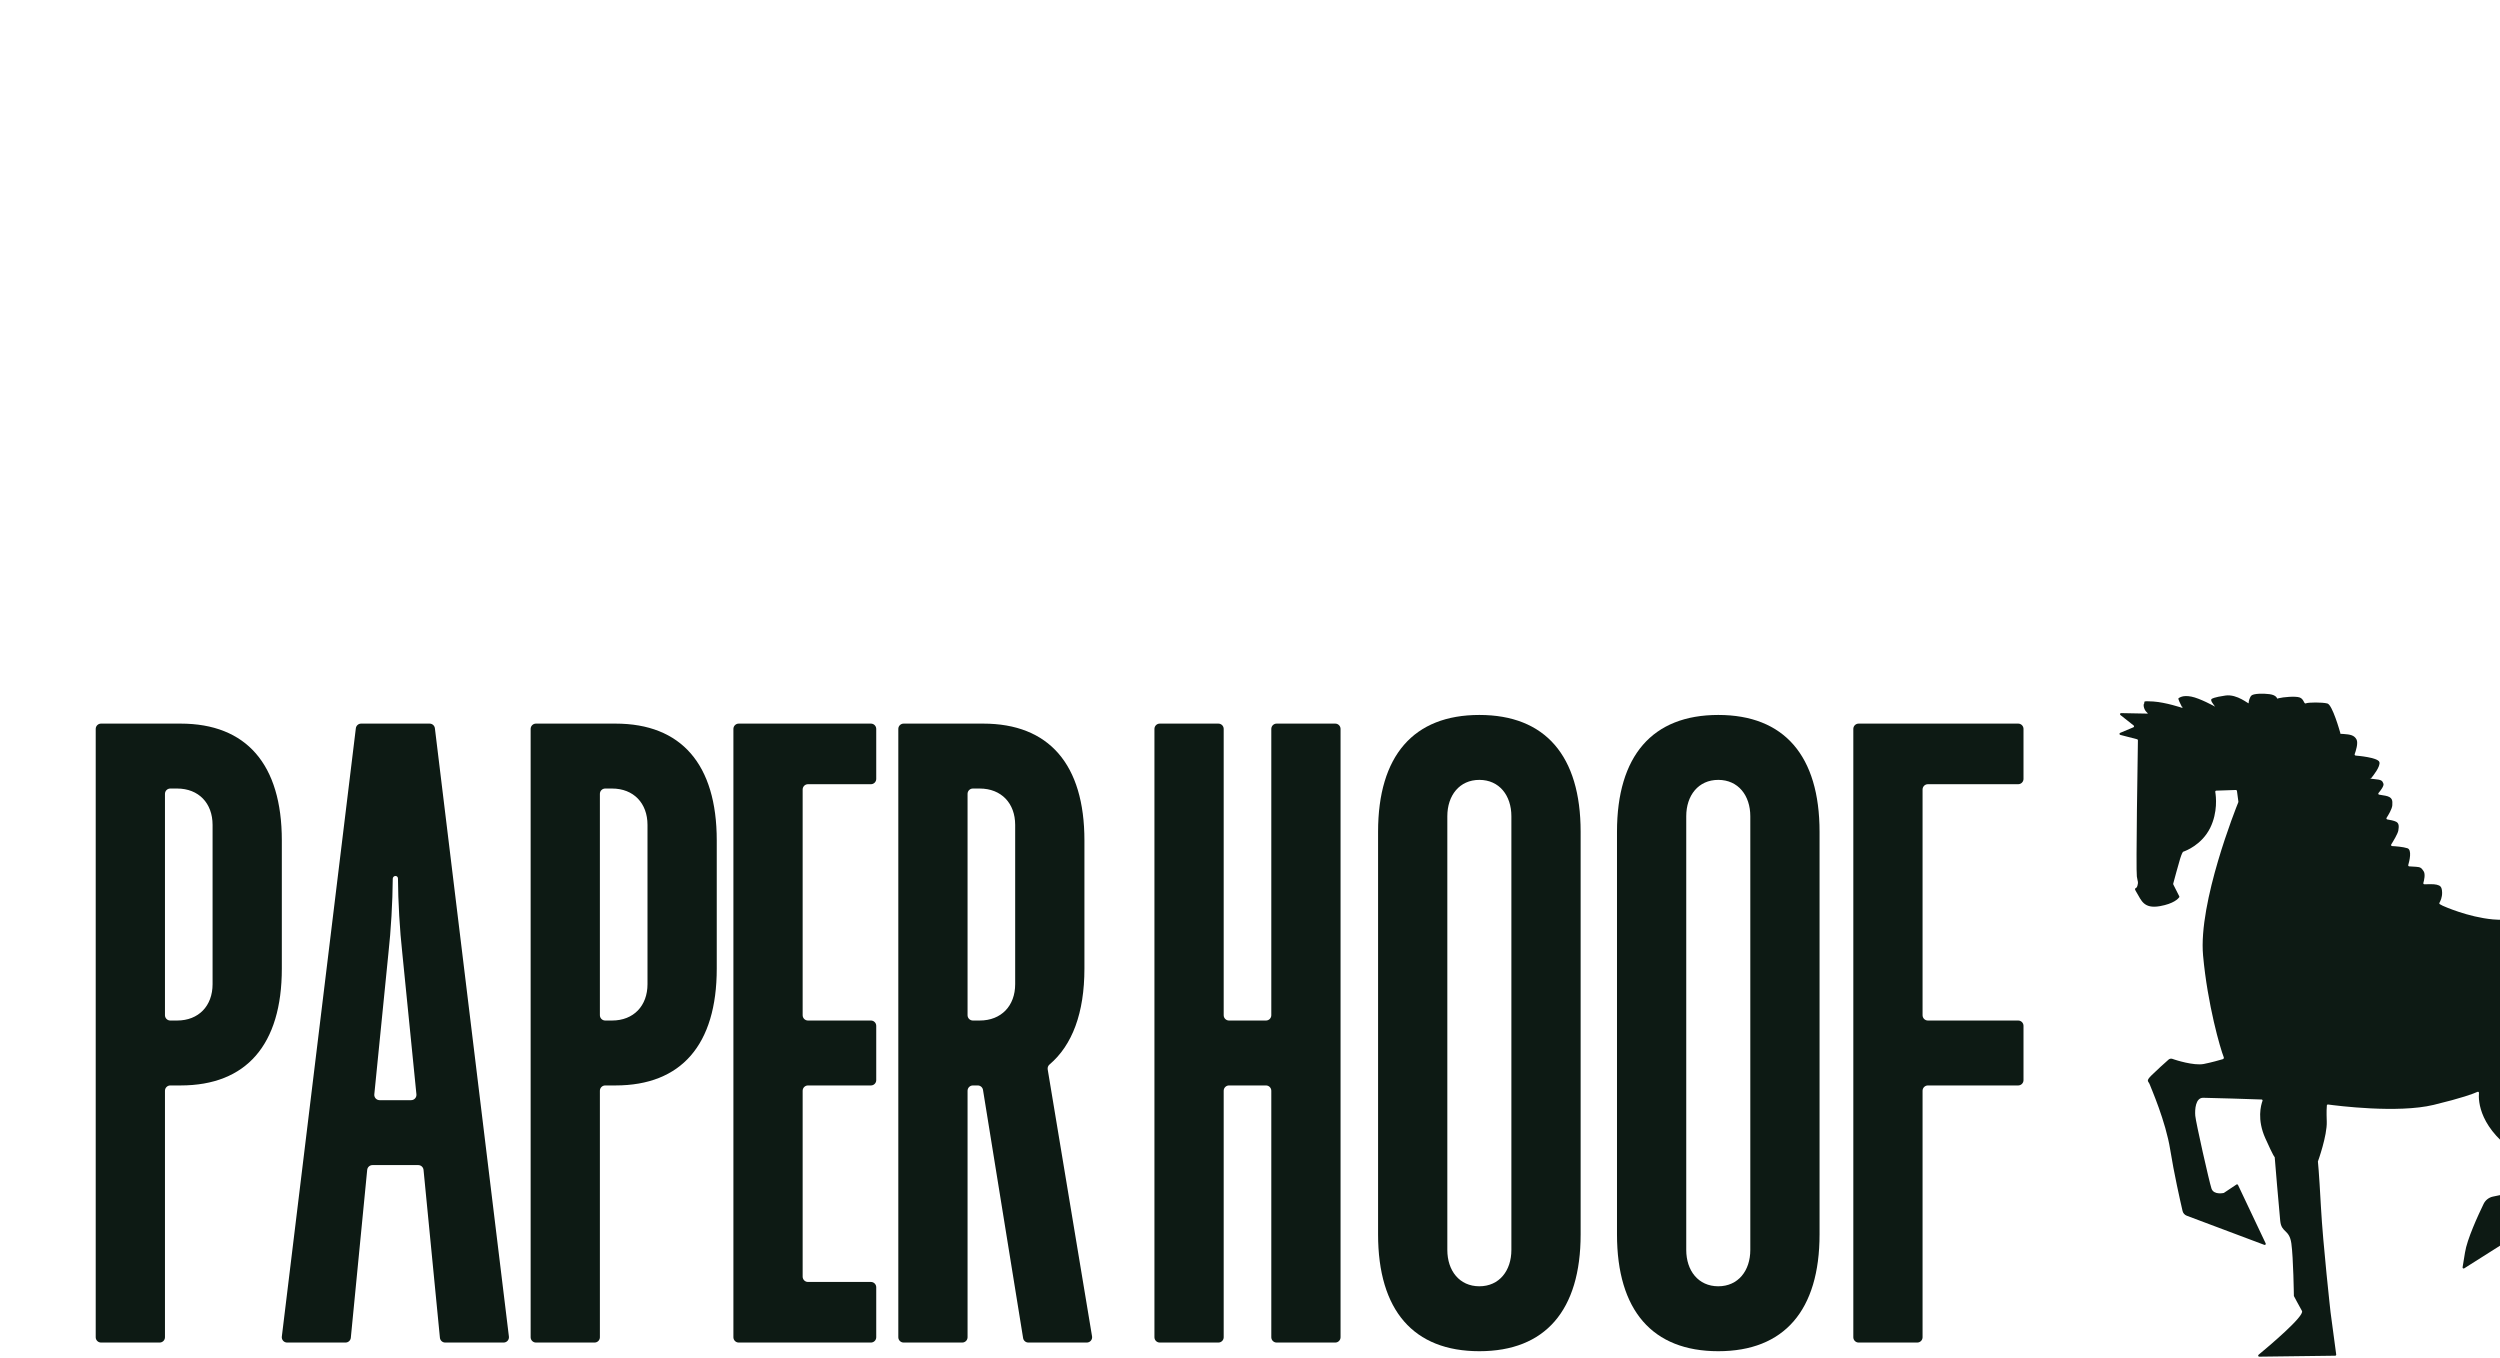
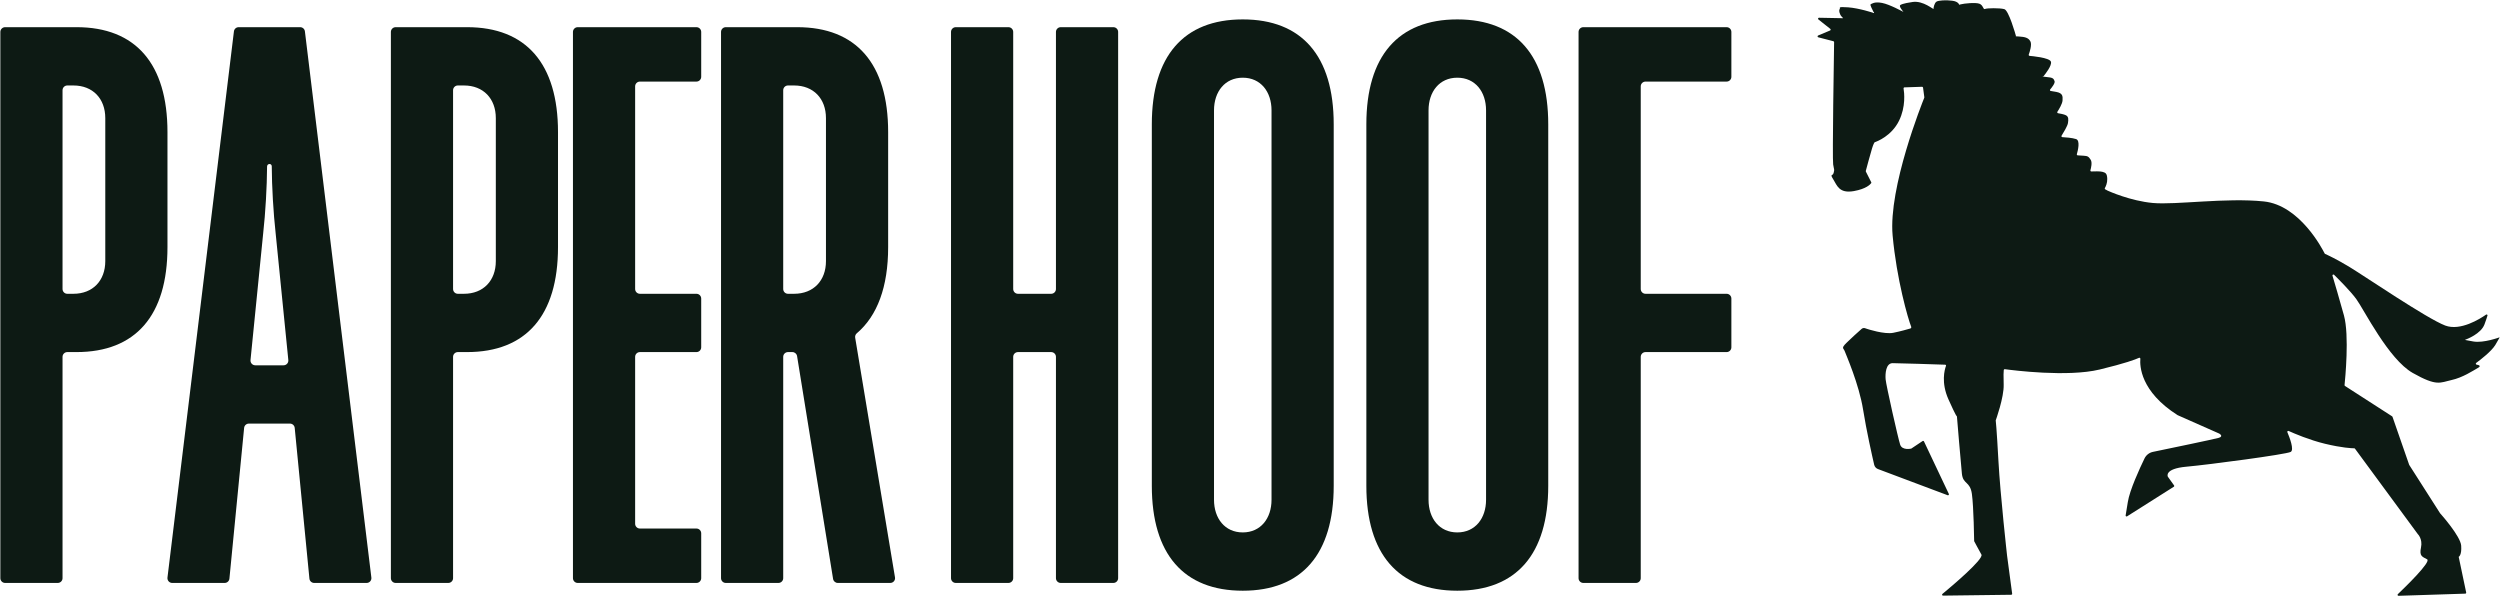
- <svg xmlns="http://www.w3.org/2000/svg" width="100%" height="100%" viewBox="100 100 2780 1510" version="1.1" xml:space="preserve" style="fill-rule:evenodd;clip-rule:evenodd;stroke-linejoin:round;stroke-miterlimit:2;">
+ <svg xmlns="http://www.w3.org/2000/svg" width="3096" height="738" viewBox="206 871 3096 738" version="1.1" xml:space="preserve" style="fill-rule:evenodd;clip-rule:evenodd;stroke-linejoin:round;stroke-miterlimit:2;">
  <g id="wordmark-w-icon" fill="#0D1A14">
    <g>
      <path d="M277.537,1592.914c1.566,0 3.068,-0.622 4.176,-1.73c1.108,-1.107 1.73,-2.61 1.73,-4.176c-0,-37.047 -0,-237.035 -0,-274.082c-0,-1.566 0.622,-3.068 1.73,-4.176c1.107,-1.107 2.61,-1.73 4.176,-1.73l11.421,0c73.158,0 112.624,-45.242 112.624,-129.951l0,-142.465c0,-84.709 -39.467,-129.951 -112.624,-129.951l-88.429,0c-1.566,0 -3.068,0.622 -4.176,1.73c-1.107,1.108 -1.73,2.61 -1.73,4.176c-0,63.18 -0,613.269 -0,676.449c-0,1.566 0.622,3.068 1.73,4.176c1.108,1.108 2.61,1.73 4.176,1.73c14.338,-0 50.859,-0 65.197,-0Zm11.811,-358.088c-3.262,-0 -5.905,-2.644 -5.906,-5.906c-0,-34.677 -0,-211.489 -0,-246.166c0,-3.262 2.644,-5.905 5.906,-5.906c3.622,0 7.571,0 7.571,0c24.065,0 39.467,16.364 39.467,40.429l0,177.119c0,24.065 -15.402,40.429 -39.467,40.429l-7.571,0Z" style="fill-rule:nonzero;" />
      <path d="M501.559,904.654c-2.986,-0 -5.502,2.228 -5.862,5.192c-7.228,59.4 -74.188,609.703 -82.309,676.449c-0.204,1.678 0.321,3.363 1.441,4.629c1.121,1.266 2.73,1.99 4.421,1.99c15.026,-0 51.289,-0 64.983,-0c3.039,0 5.582,-2.307 5.878,-5.332c2.74,-28.081 15.472,-158.588 18.212,-186.669c0.295,-3.025 2.838,-5.332 5.878,-5.332l50.892,0c3.039,0 5.582,2.307 5.878,5.332c2.74,28.081 15.472,158.588 18.212,186.669c0.295,3.025 2.838,5.332 5.878,5.332l64.983,0c1.691,-0 3.3,-0.724 4.421,-1.99c1.121,-1.266 1.646,-2.951 1.441,-4.629c-8.122,-66.746 -75.081,-617.049 -82.309,-676.449c-0.361,-2.964 -2.877,-5.192 -5.862,-5.192c-15.444,-0 -60.729,-0 -76.173,-0Zm20.547,418.732c-1.668,-0 -3.259,-0.706 -4.379,-1.943c-1.12,-1.237 -1.664,-2.89 -1.498,-4.55c3.039,-30.395 15.715,-157.149 15.715,-157.149c2.777,-24.989 4.663,-57.098 4.804,-82.636c0.006,-1.678 1.368,-3.035 3.046,-3.035c0.002,-0 0.004,-0 0.005,-0c1.51,0 2.735,1.222 2.74,2.732c0.128,25.587 2.018,57.851 4.806,82.94c0,0 12.675,126.754 15.715,157.149c0.166,1.66 -0.378,3.313 -1.498,4.55c-1.12,1.237 -2.71,1.943 -4.379,1.943c-9.199,-0 -25.88,-0 -35.079,-0Z" style="fill-rule:nonzero;" />
      <path d="M761.173,1592.914c1.566,0 3.068,-0.622 4.176,-1.73c1.108,-1.107 1.73,-2.61 1.73,-4.176c-0,-37.047 -0,-237.035 -0,-274.082c-0,-1.566 0.622,-3.068 1.73,-4.176c1.107,-1.107 2.61,-1.73 4.176,-1.73l11.421,0c73.158,0 112.624,-45.242 112.624,-129.951l0,-142.465c0,-84.709 -39.467,-129.951 -112.624,-129.951l-88.429,0c-1.566,0 -3.068,0.622 -4.176,1.73c-1.107,1.108 -1.73,2.61 -1.73,4.176c-0,63.18 -0,613.269 -0,676.449c-0,1.566 0.622,3.068 1.73,4.176c1.108,1.108 2.61,1.73 4.176,1.73c14.338,-0 50.859,-0 65.197,-0Zm11.811,-358.088c-3.262,-0 -5.905,-2.644 -5.906,-5.906c-0,-34.677 -0,-211.489 -0,-246.166c0,-3.262 2.644,-5.905 5.906,-5.906c3.622,0 7.571,0 7.571,0c24.065,0 39.467,16.364 39.467,40.429l0,177.119c0,24.065 -15.402,40.429 -39.467,40.429l-7.571,0Z" style="fill-rule:nonzero;" />
      <path d="M915.543,1587.009c-0,1.566 0.622,3.068 1.73,4.176c1.107,1.108 2.61,1.73 4.176,1.73c25.004,-0 122.014,-0 147.018,-0c1.566,-0 3.068,-0.622 4.176,-1.73c1.107,-1.108 1.73,-2.61 1.73,-4.176c0,-12.765 0,-42.806 0,-55.571c0,-1.566 -0.622,-3.068 -1.73,-4.176c-1.107,-1.108 -2.61,-1.73 -4.176,-1.73c-15.088,0 -54.922,0 -70.01,0c-3.262,-0 -5.906,-2.644 -5.906,-5.906c-0,-31.097 -0,-175.603 -0,-206.699c0,-3.262 2.644,-5.906 5.906,-5.906c15.088,0 54.922,0 70.01,0c3.262,-0 5.906,-2.644 5.906,-5.906l-0,-60.384c0,-3.262 -2.644,-5.906 -5.906,-5.906l-70.01,-0c-3.262,-0 -5.906,-2.644 -5.906,-5.905c-0,-35.094 -0,-215.885 -0,-250.979c0,-3.262 2.644,-5.905 5.906,-5.905c15.088,0 54.922,0 70.01,0c1.566,-0 3.068,-0.622 4.176,-1.73c1.107,-1.108 1.73,-2.61 1.73,-4.176c0,-12.765 0,-42.806 0,-55.571c0,-1.566 -0.622,-3.068 -1.73,-4.176c-1.107,-1.108 -2.61,-1.73 -4.176,-1.73c-25.004,0 -122.014,0 -147.018,0c-1.566,0 -3.068,0.622 -4.176,1.73c-1.107,1.108 -1.73,2.61 -1.73,4.176c-0,63.18 -0,613.269 -0,676.449Z" style="fill-rule:nonzero;" />
      <path d="M1170.022,1592.914c1.566,0 3.068,-0.622 4.176,-1.73c1.108,-1.107 1.73,-2.61 1.73,-4.176c-0,-37.047 -0,-237.035 -0,-274.082c-0,-3.262 2.644,-5.906 5.906,-5.906l5.431,-0c2.898,0 5.368,2.103 5.83,4.963c5.616,34.749 38.985,241.217 44.601,275.966c0.462,2.861 2.932,4.963 5.83,4.963c13.345,0 49.685,0 65.013,0c1.735,0 3.383,-0.763 4.505,-2.087c1.122,-1.324 1.605,-3.074 1.321,-4.786c-7.03,-42.313 -44.299,-266.631 -49.317,-296.832c-0.343,-2.064 0.432,-4.155 2.037,-5.497c25.285,-21.451 38.796,-57.291 38.796,-106.641l0,-142.465c0,-84.709 -39.467,-129.951 -112.624,-129.951l-88.429,0c-1.566,0 -3.068,0.622 -4.176,1.73c-1.107,1.108 -1.73,2.61 -1.73,4.176c-0,63.18 -0,613.269 -0,676.449c-0,1.566 0.622,3.068 1.73,4.176c1.108,1.108 2.61,1.73 4.176,1.73c14.338,-0 50.859,-0 65.197,-0Zm11.811,-358.088c-3.262,-0 -5.905,-2.644 -5.906,-5.906c-0,-34.677 -0,-211.489 -0,-246.166c0,-3.262 2.644,-5.905 5.906,-5.906c3.622,0 7.571,0 7.571,0c24.065,0 39.467,16.364 39.467,40.429l0,177.119c0,24.065 -15.402,40.429 -39.467,40.429l-7.571,0Z" style="fill-rule:nonzero;" />
      <path d="M1383.735,1587.009c-0,1.566 0.622,3.068 1.73,4.176c1.108,1.108 2.61,1.73 4.176,1.73c14.338,-0 50.859,-0 65.197,-0c1.566,0 3.068,-0.622 4.176,-1.73c1.108,-1.107 1.73,-2.61 1.73,-4.176c-0,-37.047 -0,-237.035 -0,-274.082c-0,-1.566 0.622,-3.068 1.73,-4.176c1.108,-1.107 2.61,-1.73 4.176,-1.73c10.187,-0 30.945,-0 41.132,-0c1.566,-0 3.068,0.622 4.176,1.73c1.108,1.107 1.73,2.61 1.73,4.176c-0,37.047 -0,237.035 -0,274.082c-0,1.566 0.622,3.068 1.73,4.176c1.108,1.107 2.61,1.73 4.176,1.73c14.338,0 50.859,0 65.197,0c1.566,0 3.068,-0.622 4.176,-1.73c1.108,-1.108 1.73,-2.61 1.73,-4.176c0,-63.18 0,-613.269 0,-676.449c0,-1.566 -0.622,-3.068 -1.73,-4.176c-1.108,-1.108 -2.61,-1.73 -4.176,-1.73c-14.338,0 -50.859,0 -65.197,0c-1.566,-0 -3.068,0.622 -4.176,1.73c-1.108,1.107 -1.73,2.61 -1.73,4.176c0,40.581 0,277.78 0,318.361c0,1.566 -0.622,3.068 -1.73,4.176c-1.108,1.107 -2.61,1.73 -4.176,1.73c-10.187,0 -30.945,0 -41.132,0c-1.566,0 -3.068,-0.622 -4.176,-1.73c-1.108,-1.107 -1.73,-2.61 -1.73,-4.176c0,-40.581 0,-277.78 0,-318.361c0,-1.566 -0.622,-3.068 -1.73,-4.176c-1.108,-1.107 -2.61,-1.73 -4.176,-1.73c-14.338,-0 -50.859,-0 -65.197,-0c-1.566,-0 -3.068,0.622 -4.176,1.73c-1.108,1.108 -1.73,2.61 -1.73,4.176c-0,63.18 -0,613.269 -0,676.449Z" style="fill-rule:nonzero;" />
      <path d="M1780.659,1489.916c0,23.102 -13.476,40.429 -35.616,40.429c-22.14,0 -35.616,-17.327 -35.616,-40.429l0,-482.263c0,-23.102 13.476,-40.429 35.616,-40.429c22.14,0 35.616,17.327 35.616,40.429l0,482.263Zm77.008,-464.936c0,-84.709 -39.467,-129.951 -112.624,-129.951c-73.158,0 -112.624,45.242 -112.624,129.951l0,447.61c0,84.709 39.467,129.951 112.624,129.951c73.158,0 112.624,-45.242 112.624,-129.951l0,-447.61Z" style="fill-rule:nonzero;" />
      <path d="M2046.337,1489.916c0,23.102 -13.476,40.429 -35.616,40.429c-22.14,0 -35.616,-17.327 -35.616,-40.429l0,-482.263c0,-23.102 13.476,-40.429 35.616,-40.429c22.14,0 35.616,17.327 35.616,40.429l0,482.263Zm77.008,-464.936c0,-84.709 -39.467,-129.951 -112.624,-129.951c-73.158,0 -112.624,45.242 -112.624,129.951l0,447.61c0,84.709 39.467,129.951 112.624,129.951c73.158,0 112.624,-45.242 112.624,-129.951l0,-447.61Z" style="fill-rule:nonzero;" />
      <path d="M2160.886,1587.009c-0,1.566 0.622,3.068 1.73,4.176c1.108,1.108 2.61,1.73 4.176,1.73c14.338,-0 50.859,-0 65.197,-0c1.566,0 3.068,-0.622 4.176,-1.73c1.108,-1.107 1.73,-2.61 1.73,-4.176c-0,-37.047 -0,-237.035 -0,-274.082c-0,-1.566 0.622,-3.068 1.73,-4.176c1.107,-1.107 2.61,-1.73 4.176,-1.73c19.399,0 81.031,0 100.43,0c1.566,0 3.068,-0.622 4.176,-1.73c1.107,-1.107 1.73,-2.61 1.73,-4.176l0,-60.384c0,-1.566 -0.622,-3.068 -1.73,-4.176c-1.107,-1.107 -2.61,-1.73 -4.176,-1.73l-100.43,0c-3.262,0 -5.906,-2.644 -5.906,-5.905c-0,-35.094 -0,-215.885 -0,-250.979c0,-3.262 2.644,-5.905 5.906,-5.905c19.399,0 81.031,0 100.43,0c1.566,0 3.068,-0.622 4.176,-1.73c1.107,-1.108 1.73,-2.61 1.73,-4.176c0,-12.765 0,-42.806 0,-55.571c0,-1.566 -0.622,-3.068 -1.73,-4.176c-1.108,-1.108 -2.61,-1.73 -4.176,-1.73l-177.438,0c-1.566,-0 -3.068,0.622 -4.176,1.73c-1.108,1.108 -1.73,2.61 -1.73,4.176c-0,63.18 -0,613.269 -0,676.449Z" style="fill-rule:nonzero;" />
    </g>
    <path id="ICON" d="M2837.792,1511.933c0.003,-0.001 0.006,-0.001 0.008,0.001c-0.005,0.003 -0.007,0.002 -0.008,0.001c-0,-0 -0.001,-0.001 -0.001,-0.001c0,-0 0,-0.001 0.001,-0.001c0,-0 0,-0 0,-0Zm-310.956,-624.712c0.388,0.805 0.14,0.236 0.062,0.061c-0.01,-0.026 -0.03,-0.046 -0.056,-0.056c-0.001,-0.003 -0.004,-0.004 -0.007,-0.005c-0.131,-2.71 -0.334,-0.698 -0.64,-1.349c-1.363,-2.897 -4.772,-9.032 -3.579,-9.543c1.193,-0.511 4.431,-3.579 14.145,-1.704c9.346,1.804 25.319,10.549 26.514,11.208c0.061,0.05 0.071,0.039 0.071,0.039c0,0 -0.024,-0.013 -0.071,-0.039c-0.183,-0.151 -0.821,-0.851 -2.996,-4.051c-2.897,-4.26 -0.511,-4.772 -0.511,-4.772c0,0 1.875,-1.704 14.997,-3.579c13.122,-1.875 25.904,9.884 25.733,8.521c-0.17,-1.363 1.023,-7.158 3.579,-8.862c2.556,-1.704 11.759,-2.215 19.598,-1.193c7.839,1.023 8.521,4.942 8.521,4.942c0,0 -1.534,0.511 2.215,-0.511c3.749,-1.023 18.235,-2.556 23.007,-0.682c4.772,1.875 4.431,7.669 6.817,6.476c2.386,-1.193 18.064,-1.363 23.859,0.17c5.513,1.459 13.802,30.838 14.595,33.691c-1.626,-0.044 0.061,0.222 0.061,0.222c0,0 -0.006,-0.023 -0.019,-0.067c-0.019,-0.028 -0.021,-0.065 -0.005,-0.095c0.016,-0.03 0.048,-0.048 0.083,-0.047c0.646,0.013 1.74,0.077 3.519,0.21c6.817,0.511 11.589,1.193 14.145,6.135c2.055,3.973 -0.847,12.904 -2.063,16.252c-0.114,0.323 -0.081,0.68 0.091,0.977c0.172,0.297 0.465,0.503 0.802,0.564c0.19,0.047 0.349,0.076 0.43,0.09c0.04,0.007 0.079,0.012 0.119,0.015c1.341,0.107 24.359,2.024 26.013,7.153c1.521,4.716 -7.143,15.544 -9.02,17.813c-0.215,0.26 -0.53,0.415 -0.867,0.426c-0.884,0.035 -2.046,0.163 4.169,0.704c8.112,0.705 8.994,1.764 10.228,5.114c0.889,2.413 -3.162,7.663 -5.498,10.411c-0.265,0.355 -0.301,0.83 -0.094,1.221c0.207,0.391 0.621,0.627 1.064,0.607c1.423,0.177 3.585,0.502 6.822,1.164c7.759,1.587 7.936,5.114 7.583,10.581c-0.268,4.158 -4.414,10.969 -6.383,13.992c-0.212,0.332 -0.244,0.748 -0.085,1.108c0.159,0.36 0.488,0.616 0.877,0.682c2.634,0.421 7.458,1.314 9.823,2.559c3.351,1.764 3.174,5.114 2.469,9.699c-0.546,3.549 -5.636,11.959 -7.908,15.578c-0.216,0.354 -0.23,0.796 -0.037,1.162c0.193,0.367 0.566,0.605 0.98,0.627c3.814,0.199 12.11,0.793 17.016,2.384c5.393,1.749 2.233,14.339 0.974,18.656c-0.104,0.348 -0.043,0.725 0.167,1.021c0.21,0.297 0.545,0.48 0.908,0.497c1.65,0.083 4.456,0.235 7.474,0.459c4.761,0.353 5.996,0.882 8.641,5.114c2.006,3.209 0.463,9.867 -0.401,12.897c-0.096,0.356 -0.017,0.737 0.213,1.025c0.229,0.289 0.582,0.451 0.951,0.438c3.344,-0.133 10.857,-0.359 13.698,0.453c3.703,1.058 5.82,1.764 5.996,8.818c0.129,5.156 -1.85,9.352 -2.925,11.237c-0.172,0.275 -0.222,0.608 -0.139,0.922c0.084,0.313 0.293,0.578 0.579,0.73c1.169,0.637 2.895,1.558 3.153,1.695c0.021,0.011 0.042,0.022 0.064,0.032c1.041,0.473 28.006,12.633 55.796,15.159c28.343,2.577 90.526,-6.79 137.391,-1.921c44.626,4.637 72.697,59.217 75.277,64.422c0.124,0.257 0.337,0.46 0.599,0.572c2.248,0.991 13.736,6.193 30.333,16.259c18.564,11.26 95.861,63.908 118.381,72.429c18.744,7.092 42.97,-8.163 50.566,-13.478c0.35,-0.253 0.812,-0.291 1.199,-0.101c0.388,0.191 0.639,0.579 0.652,1.011c-0.558,1.953 -1.628,5.309 -3.727,11.046c-4.352,11.896 -22.26,18.536 -23.918,19.129c-0.072,0.025 -0.146,0.043 -0.221,0.054c-0.288,0.033 -0.502,0.295 10.445,2.12c12.719,2.12 32.069,-5.103 32.257,-5.173c0.003,-0.001 0.006,-0.003 0.009,-0.004c0.074,-0.031 0.562,-0.038 -5.181,9.438c-4.774,7.877 -18.16,18.188 -23.712,22.269c-0.38,0.281 -0.555,0.762 -0.445,1.221c0.11,0.46 0.484,0.809 0.95,0.887c2.806,0.48 6.026,1.57 1.904,3.925c-6.391,3.652 -19.172,12.173 -33.171,15.216c-13.999,3.043 -17.651,8.217 -47.779,-8.825c-30.128,-17.042 -60.56,-78.819 -69.994,-91.601c-7.151,-9.688 -21.12,-23.747 -27.463,-29.985c-0.384,-0.378 -0.976,-0.447 -1.438,-0.169c-0.462,0.279 -0.676,0.835 -0.52,1.351c2.609,8.709 8.669,29.125 14.205,49.192c6.834,24.773 1.456,79.271 0.735,86.18c-0.048,0.444 0.159,0.877 0.534,1.119c5.976,3.852 53.856,34.713 58.376,37.627c0.222,0.143 0.389,0.356 0.476,0.605c1.726,4.968 19.607,56.436 20.628,59.376c0.03,0.087 0.071,0.17 0.12,0.248c1.827,2.862 36.598,57.318 38.115,59.695c0.035,0.054 0.074,0.106 0.117,0.154c1.418,1.585 25.266,28.404 26.084,40.136c0.844,12.091 -3.093,13.778 -3.093,13.778c0,0 7.674,36.563 9.271,44.174c0.072,0.342 -0.011,0.698 -0.227,0.972c-0.216,0.275 -0.542,0.44 -0.891,0.451c-9.845,0.318 -68.435,2.208 -82.653,2.666c-0.49,0.016 -0.939,-0.273 -1.128,-0.725c-0.189,-0.452 -0.079,-0.975 0.277,-1.312c9.002,-8.583 41.607,-40.219 36.266,-43.133c-6.186,-3.374 -9.841,-3.937 -7.592,-14.622c2.249,-10.685 -3.937,-16.59 -3.937,-16.59c0,0 -72.138,-98.087 -77.815,-105.806c-0.227,-0.308 -0.588,-0.487 -0.97,-0.48c-2.776,-0.031 -14.91,-0.481 -36.218,-5.624c-19.366,-4.674 -38.027,-12.697 -44.962,-15.837c-0.444,-0.207 -0.969,-0.118 -1.32,0.222c-0.351,0.341 -0.456,0.863 -0.263,1.313c2.755,6.489 8.735,21.99 4.087,24.425c-5.905,3.093 -100.945,15.746 -129.063,18.277c-28.118,2.531 -23.057,12.372 -23.057,12.372c0,0 5.664,7.929 7.71,10.793c0.189,0.264 0.26,0.594 0.198,0.913c-0.062,0.319 -0.253,0.598 -0.527,0.771c-7.071,4.476 -47.586,30.123 -57.86,36.627c-0.429,0.271 -0.982,0.238 -1.376,-0.082c-0.393,-0.32 -0.539,-0.855 -0.362,-1.33c0.482,-2.541 1.286,-7.302 2.648,-16.2c2.266,-14.804 14.689,-41.696 20.709,-54.118c2.02,-4.15 5.845,-7.134 10.362,-8.082c20.031,-4.145 75.954,-15.761 81.483,-17.374c6.748,-1.968 0.562,-5.342 0.562,-5.342l-51.457,-22.776c-46.226,-29.373 -46.893,-61.219 -46.13,-69.769c0.061,-0.451 -0.143,-0.896 -0.525,-1.143c-0.382,-0.247 -0.872,-0.252 -1.258,-0.013c-4.364,1.973 -16.826,6.739 -48.533,14.407c-39.892,9.647 -107.829,0.92 -117.501,-0.401c-0.613,-0.087 -1.19,0.314 -1.321,0.919c-0.21,1.935 -0.518,6.881 -0.119,18.039c0.562,15.746 -9.841,44.427 -9.841,44.427c0,0 1.125,9.279 3.374,50.613c2.249,41.334 10.685,116.972 10.685,116.972c-0,0 5.253,39.287 6.291,47.043c0.045,0.335 -0.056,0.673 -0.277,0.929c-0.221,0.256 -0.541,0.405 -0.879,0.409c-9.703,0.122 -69.537,0.877 -84.442,1.066c-0.501,0.006 -0.952,-0.305 -1.124,-0.775c-0.172,-0.471 -0.028,-0.999 0.359,-1.317c10.799,-8.939 51.471,-43.146 48.299,-48.759c-3.655,-6.467 -8.998,-16.59 -8.998,-16.59c0,0 -0.562,-42.459 -2.812,-58.486c-2.249,-16.027 -10.966,-11.529 -12.372,-25.025c-1.361,-13.069 -5.887,-67.797 -6.172,-71.25c0.002,-0.083 -0.014,-0.171 -0.014,-0.171c0,0 0.005,0.058 0.014,0.171c-0.015,0.51 -0.744,0.828 -10.418,-20.697c-9.373,-20.856 -4.881,-36.83 -3.121,-41.572c0.134,-0.331 0.098,-0.706 -0.096,-1.005c-0.194,-0.299 -0.523,-0.485 -0.879,-0.497c-9.333,-0.313 -57.463,-1.916 -65.074,-1.916c-8.436,0 -9.279,12.934 -8.717,19.964c0.562,7.03 15.476,73.325 18.01,80.926c2.534,7.601 13.744,4.936 13.744,4.936c0,0 10.519,-7.012 14.046,-9.364c0.286,-0.19 0.64,-0.247 0.971,-0.155c0.331,0.092 0.605,0.323 0.752,0.633c3.831,8.091 25.345,53.531 30.783,65.017c0.206,0.435 0.127,0.951 -0.198,1.305c-0.326,0.354 -0.834,0.475 -1.284,0.306c-14.962,-5.622 -86.305,-32.43 -86.305,-32.43c-2.345,-0.881 -4.095,-2.875 -4.666,-5.314c-2.508,-10.848 -9.595,-42.255 -13.71,-68.107c-5.061,-31.802 -21.37,-68.609 -22.776,-72.545c-1.406,-3.937 -4.78,-3.374 1.968,-10.123c5.238,-5.238 14.881,-13.864 18.934,-17.464c1.156,-1.026 2.772,-1.358 4.239,-0.869l2.696,0.899c0,0 21.089,7.03 32.336,4.78c8.612,-1.722 17.422,-4.236 21.078,-5.32c0.451,-0.136 0.822,-0.458 1.022,-0.884c0.199,-0.426 0.208,-0.918 0.024,-1.351c-3.765,-9.248 -18.03,-58.527 -22.983,-113.017c-5.388,-59.271 36.667,-164.26 39.196,-170.508c0.078,-0.191 0.104,-0.399 0.077,-0.603c-0.217,-1.622 -1.227,-9.15 -1.604,-11.957c-0.081,-0.601 -0.604,-1.044 -1.21,-1.023c-3.906,0.131 -17.412,0.584 -21.776,0.731c-0.347,0.012 -0.672,0.176 -0.887,0.449c-0.215,0.273 -0.299,0.627 -0.23,0.967c0.837,4.95 2.926,22.548 -5.618,39.911c-9.35,19.002 -27.377,25.69 -29.927,26.555c-0.164,0.052 -0.315,0.138 -0.443,0.254c-0.358,0.474 -1.423,2.194 -3.111,7.646c-1.934,6.248 -6.864,24.616 -7.685,27.681c-0.075,0.281 -0.044,0.579 0.087,0.838c1.007,1.991 5.455,10.787 6.651,13.151c0.175,0.346 0.17,0.755 -0.015,1.096c-1.209,1.681 -6.179,7.162 -21.467,9.892c-18.203,3.25 -20.803,-6.826 -25.516,-14.465c-4.713,-7.639 -0.65,-3.413 0.488,-8.289c1.138,-4.876 0.54,-2.705 -0.65,-10.244c-1.134,-7.185 0.975,-139.064 1.175,-151.437c0.009,-0.545 -0.357,-1.026 -0.885,-1.162c-3.084,-0.798 -13.329,-3.447 -18.724,-4.842c-0.491,-0.127 -0.846,-0.553 -0.882,-1.058c-0.037,-0.505 0.253,-0.978 0.721,-1.174c4.2,-1.764 11.397,-4.787 14.768,-6.203c0.385,-0.162 0.656,-0.515 0.713,-0.929c0.057,-0.414 -0.11,-0.827 -0.437,-1.086c-3.234,-2.56 -10.68,-8.455 -14.731,-11.662c-0.397,-0.315 -0.55,-0.848 -0.379,-1.325c0.171,-0.477 0.628,-0.792 1.135,-0.782c8.47,0.164 29.367,0.568 29.367,0.568c0,0 1.363,0.511 -1.193,-1.875c-2.556,-2.386 -3.92,-7.839 -2.556,-9.373c1.363,-1.534 -3.749,-3.238 10.396,-2.215c13.751,0.994 31.206,6.82 32.168,7.144Z" />
  </g>
</svg>
